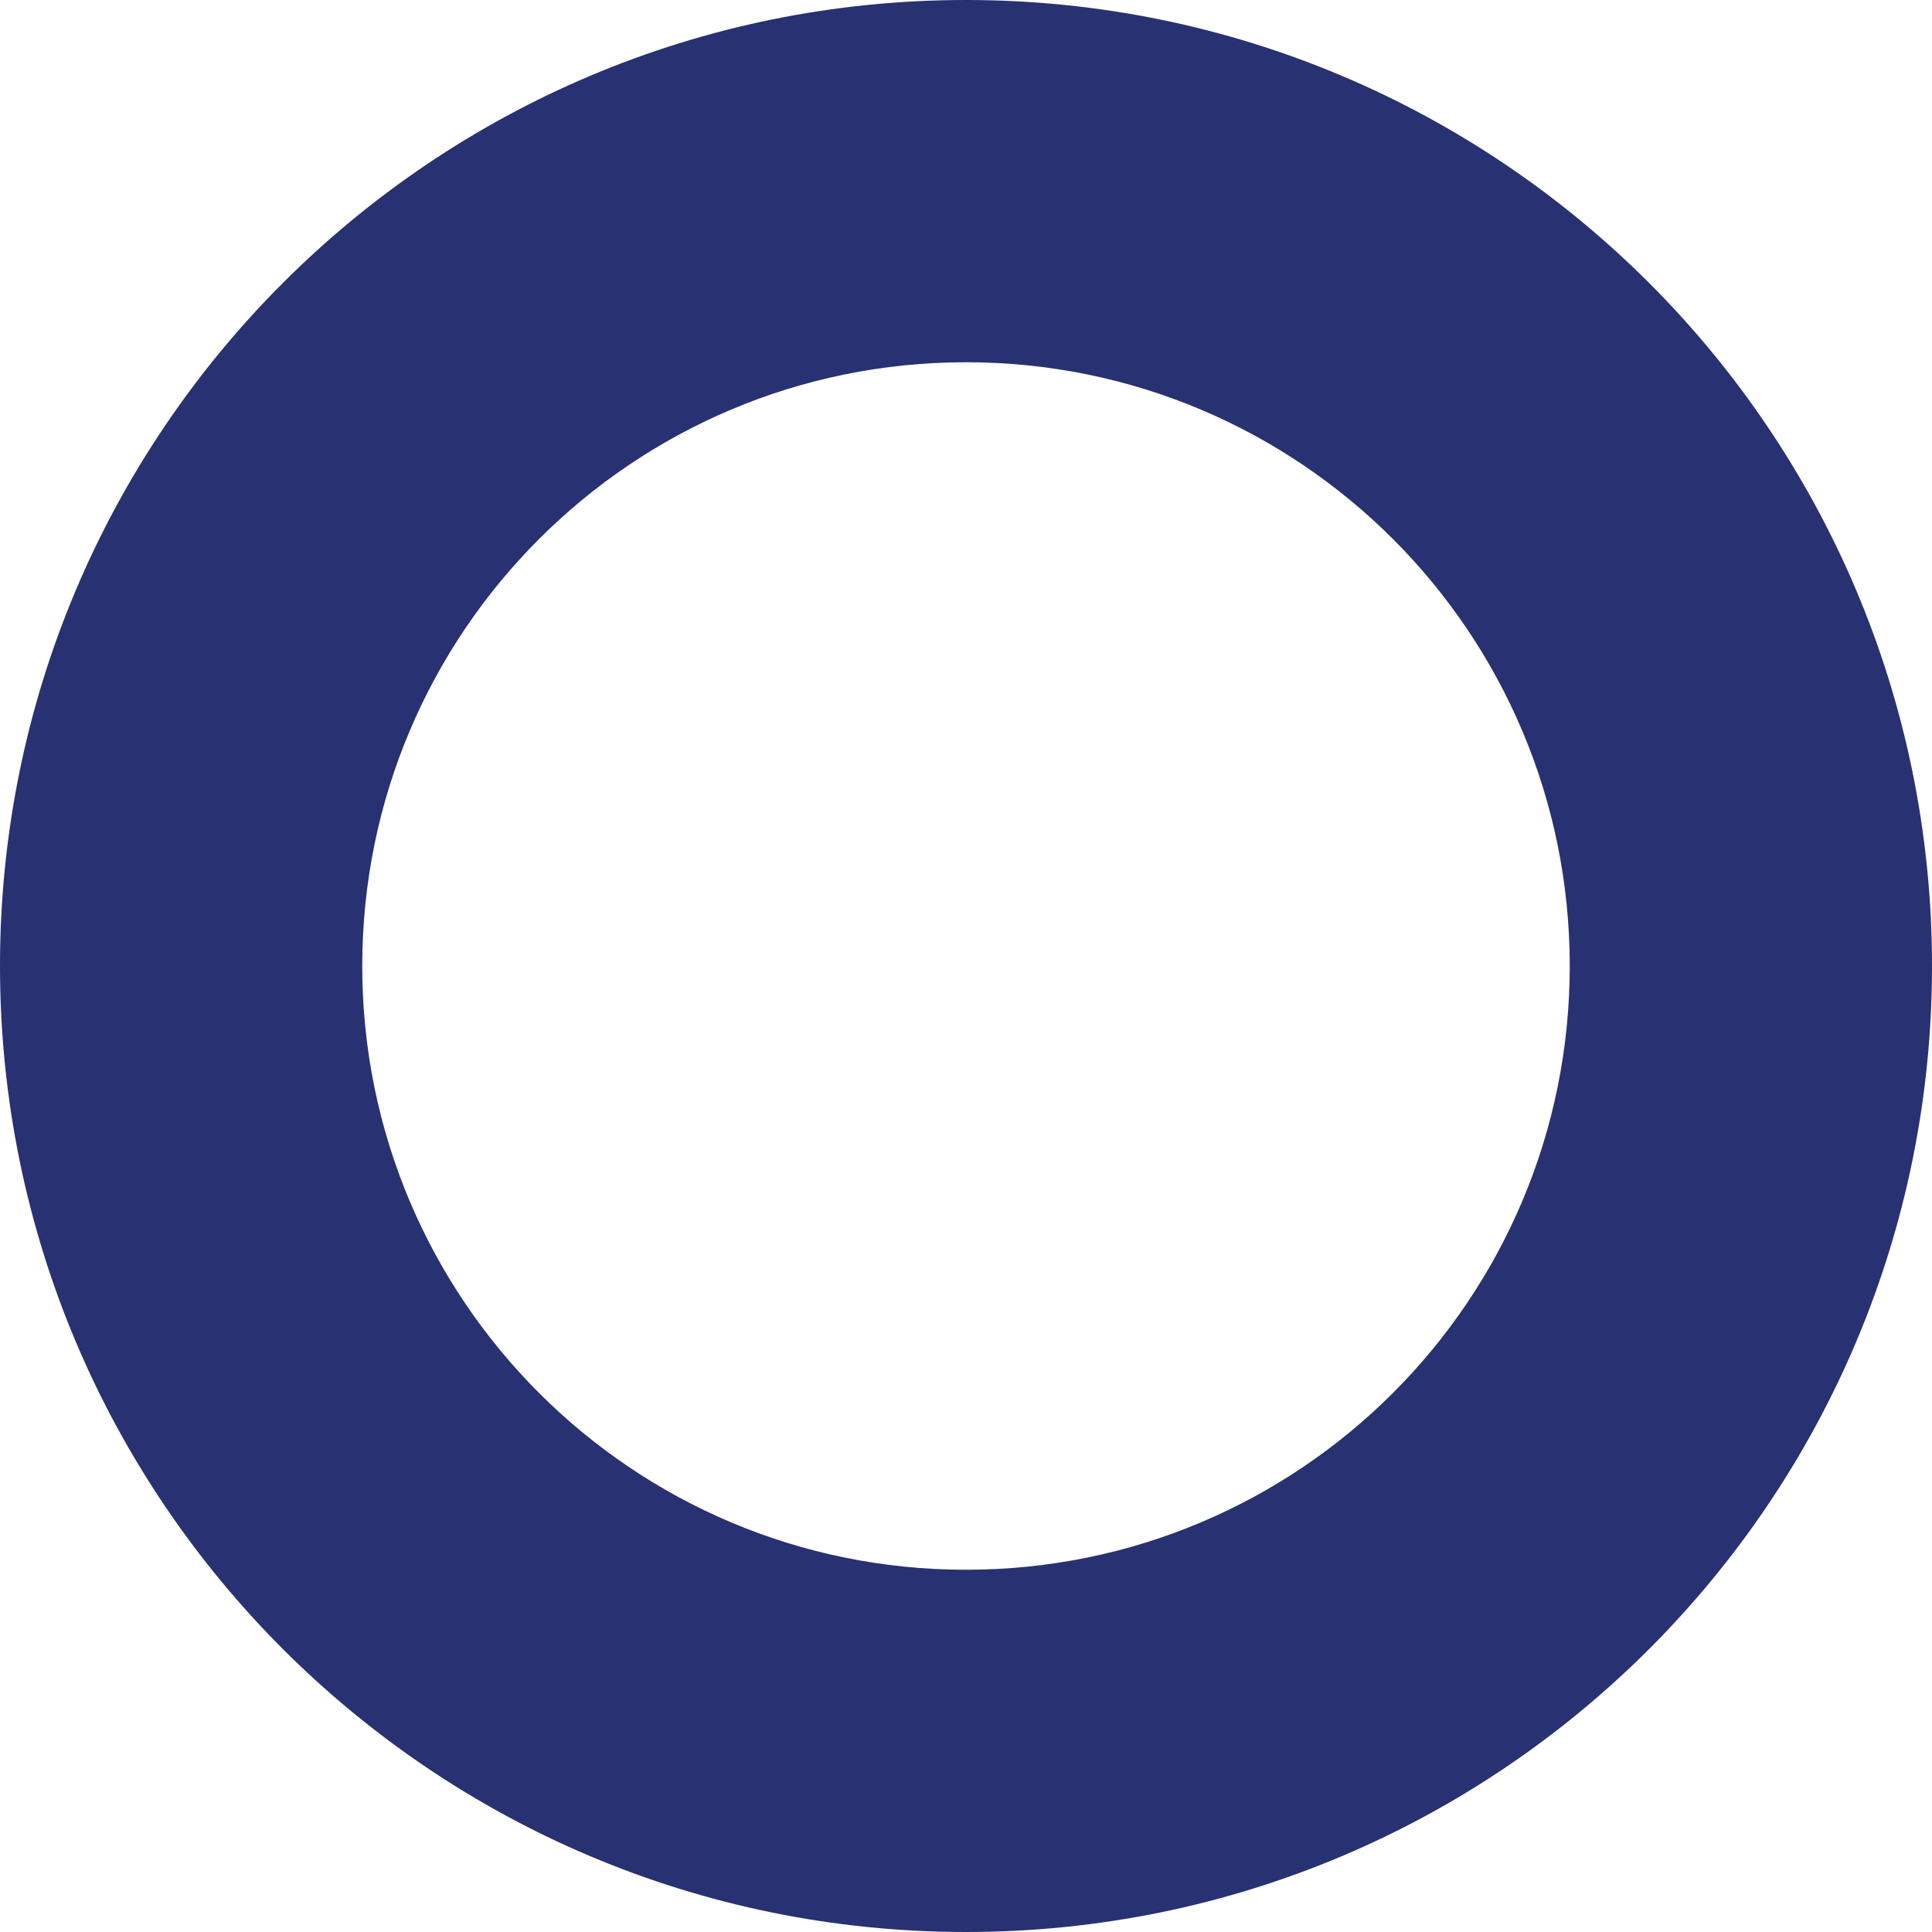
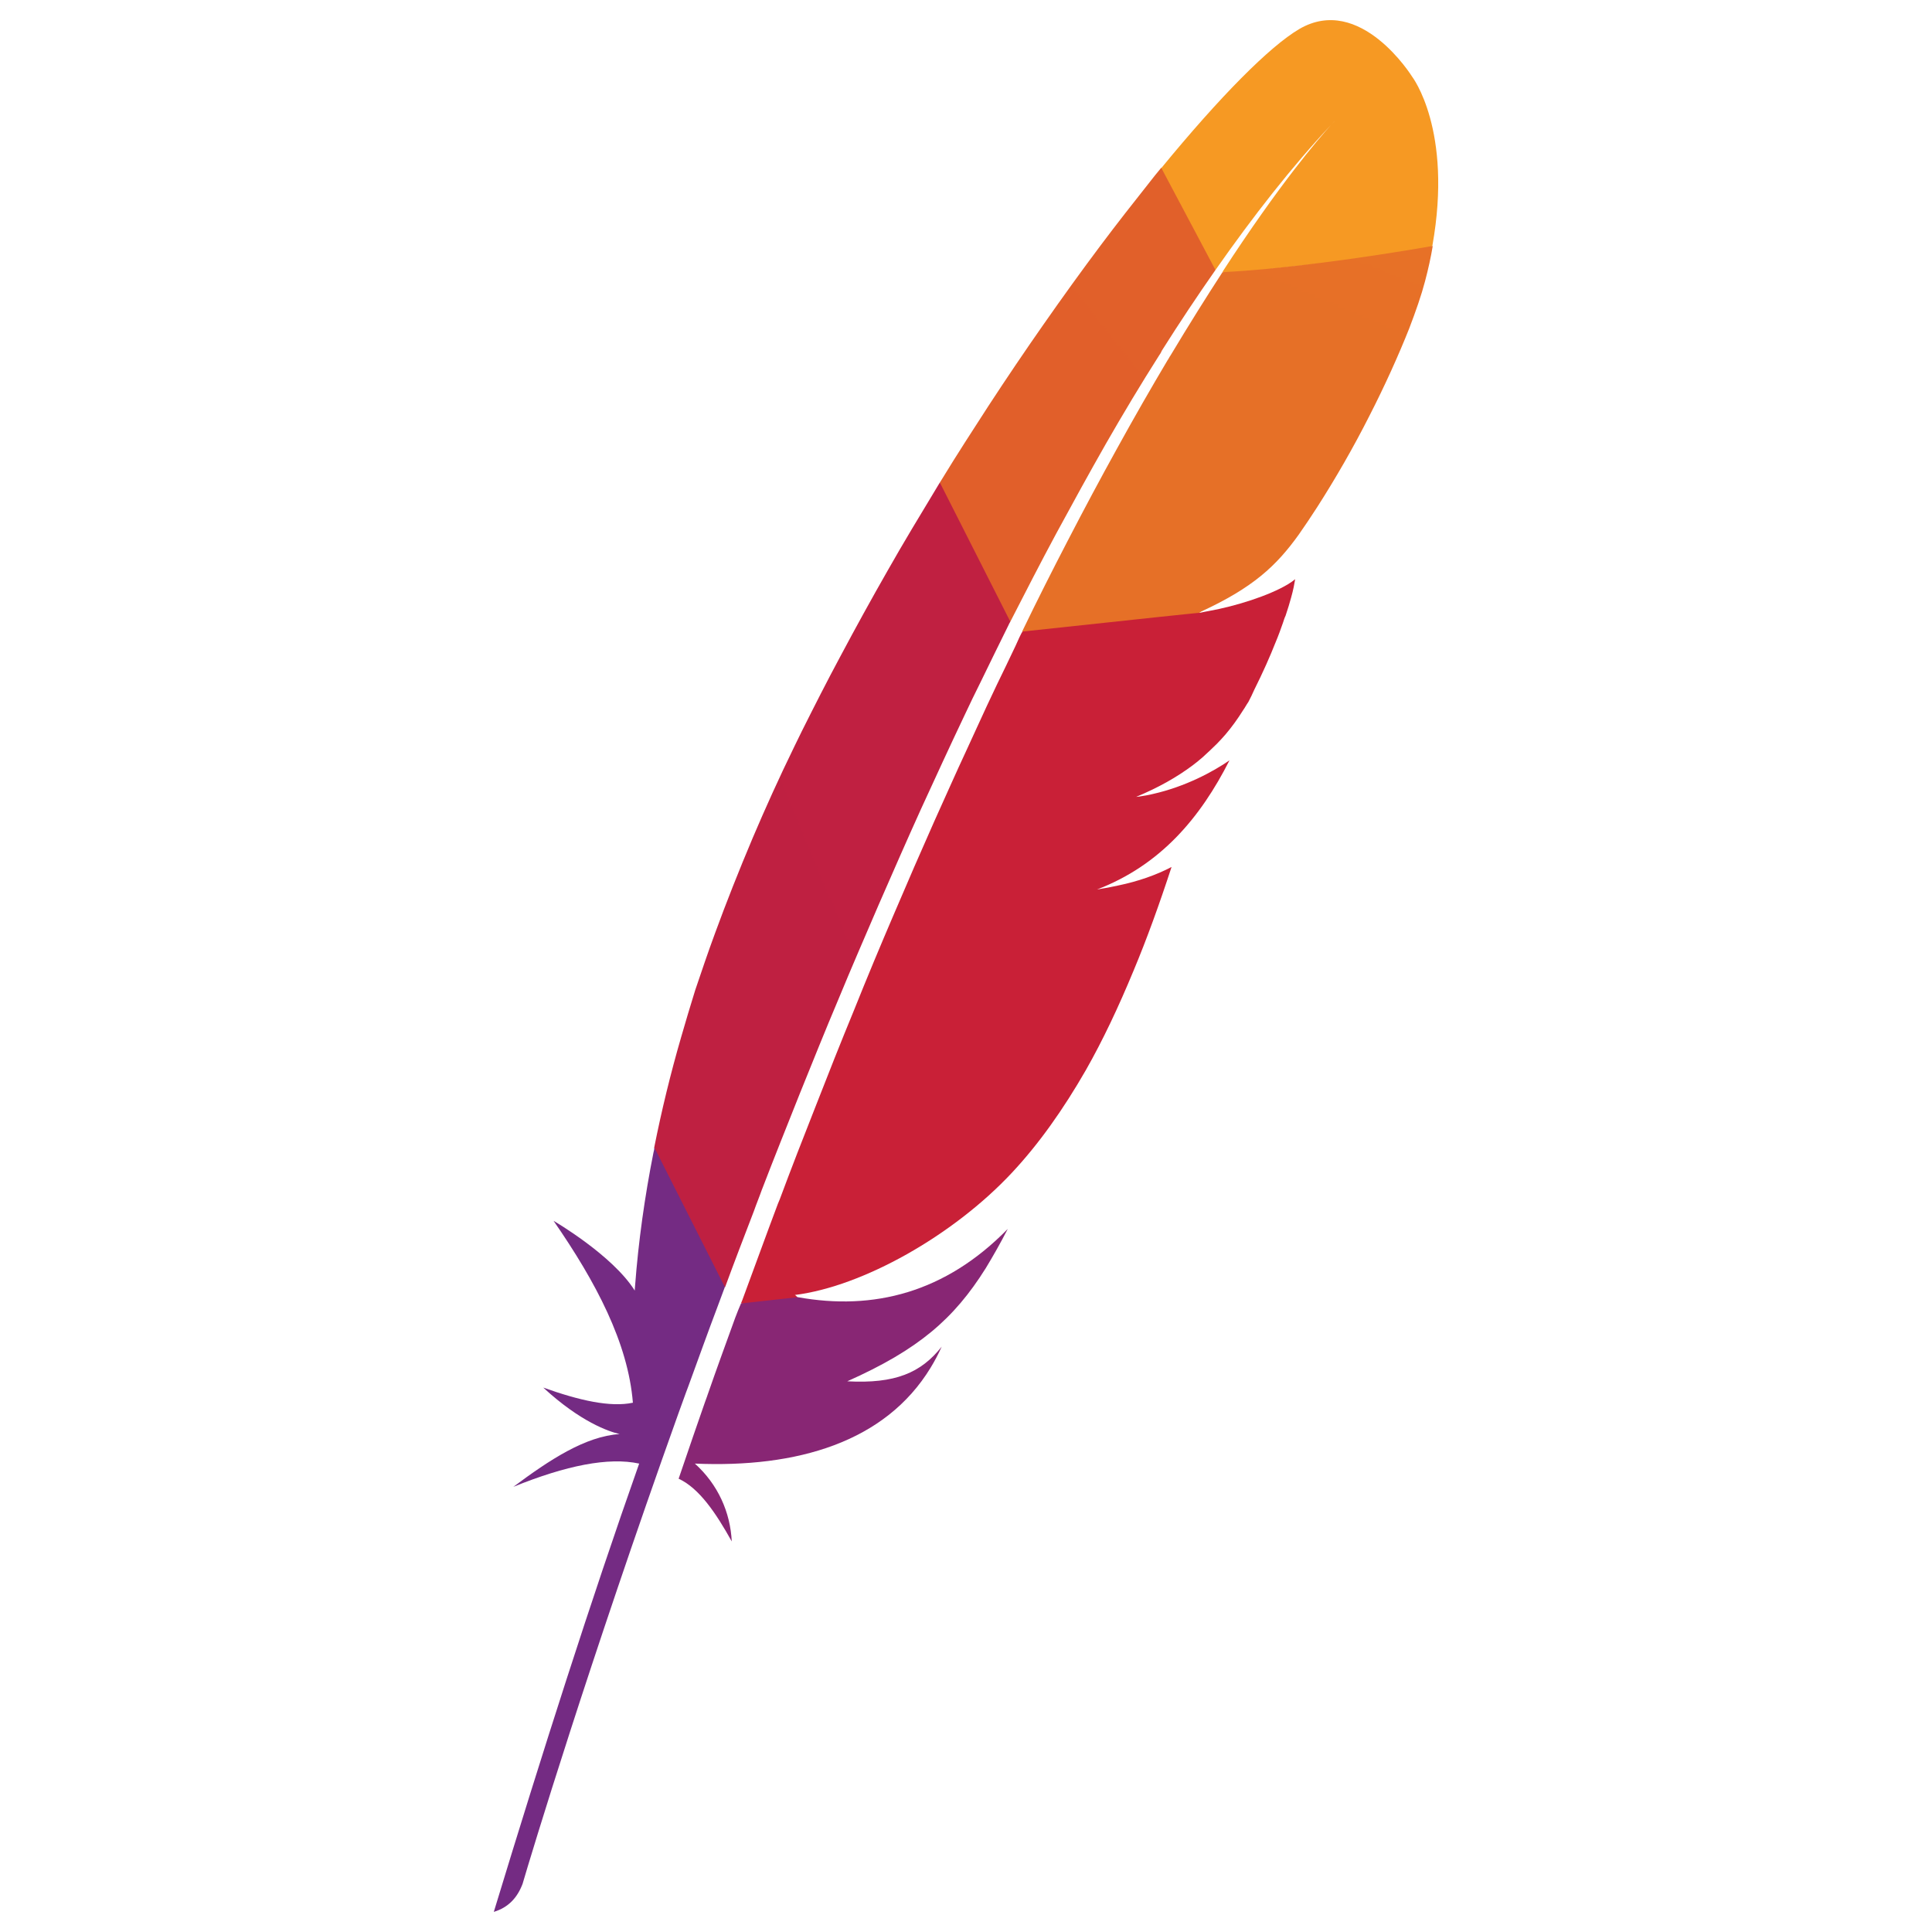
- <svg xmlns="http://www.w3.org/2000/svg" viewBox="0 0 512 512">
-   <path fill="#283172" d="M256 0C114.6 0 0 114.6 0 256s114.6 256 256 256 256-114.6 256-256S397.4 0 256 0zm0 416c-88.4 0-160-71.6-160-160S167.6 96 256 96s160 71.6 160 160-71.6 160-160 160z" />
+ <svg xmlns="http://www.w3.org/2000/svg" fill="none" viewBox="0 0 96 96" id="Apache--Streamline-Svg-Logos" height="24" width="24">
+   <path fill="url(#a)" d="M64.558 1.444c-1.467.862-3.923 3.337-6.857 6.912v.22l2.567 4.748.128.092c1.888-2.695 3.795-5.133 5.738-7.205.147-.165.22-.238.22-.238-.073.073-.147.165-.22.238-.623.697-2.53 2.897-5.39 7.297l.33.073s6.692-.66 9.918-1.21l.183-.165c1.027-5.757-1.008-8.397-1.008-8.397s-2.567-4.143-5.61-2.365Z" />
+   <path fill="url(#b)" d="M52.476 26.524c.825-1.522 1.65-3.025 2.475-4.473.862-1.503 1.742-2.97 2.64-4.382.055-.073.11-.165.147-.257.88-1.393 1.76-2.713 2.658-3.997l-2.695-5.078c-.202.238-.403.495-.605.752-.77.972-1.577 1.998-2.402 3.098-.935 1.247-1.888 2.567-2.86 3.96-.898 1.283-1.815 2.64-2.713 4.015-.77 1.192-1.558 2.402-2.328 3.667-.037.055-.055.092-.092.147v.202l3.355 6.655.147.055c.752-1.467 1.503-2.933 2.273-4.363Z" />
+   <path fill="url(#c)" d="M37.863 59.102c.605-1.577 1.247-3.172 1.888-4.785.623-1.54 1.247-3.098 1.907-4.657.642-1.558 1.32-3.117 1.998-4.693.697-1.595 1.393-3.19 2.108-4.767.715-1.558 1.43-3.117 2.163-4.657.257-.55.532-1.118.807-1.668.458-.953.935-1.907 1.393-2.842.018-.055.055-.092.073-.147L46.7 23.975c-.055.092-.11.183-.165.275-.807 1.338-1.632 2.695-2.42 4.088-.807 1.412-1.595 2.842-2.365 4.29-.66 1.228-1.283 2.457-1.907 3.703-.128.257-.238.495-.367.752-.77 1.577-1.448 3.08-2.072 4.547-.697 1.65-1.32 3.227-1.87 4.73-.367.99-.678 1.925-.99 2.842-.238.77-.477 1.558-.697 2.328-.532 1.833-.972 3.648-1.338 5.482l.055.22 3.355 6.673.11.055c.458-1.247.935-2.493 1.43-3.777.128-.367.275-.715.403-1.082Z" />
+   <path fill="url(#d)" d="M32.474 57.252c-.44 2.218-.752 4.437-.917 6.637 0 .073-.018.147-.018.238-1.1-1.76-4.033-3.465-4.033-3.465 2.108 3.043 3.703 6.068 3.942 9.038-1.118.238-2.658-.11-4.455-.752 1.852 1.705 3.245 2.182 3.795 2.31-1.705.11-3.483 1.283-5.28 2.622 2.622-1.063 4.73-1.485 6.252-1.155-2.402 6.802-4.803 14.319-7.223 22.275.733-.22 1.173-.715 1.43-1.393.422-1.448 3.282-10.909 7.737-23.357.128-.348.257-.715.385-1.063.037-.092.073-.202.11-.293.477-1.302.953-2.64 1.467-3.997.11-.312.238-.623.348-.935v-.018l-3.502-6.93c0 .092-.018.165-.037.238Z" />
+   <path fill="url(#e)" d="M60.744 13.525c-.788 1.21-1.65 2.585-2.585 4.143-.055.073-.092.165-.147.238-.807 1.357-1.65 2.823-2.548 4.455-.77 1.393-1.577 2.897-2.42 4.528-.733 1.412-1.485 2.897-2.255 4.492l.165.073 8.525-.917.202-.147c2.585-1.192 3.74-2.273 4.858-3.832.293-.422.605-.88.898-1.338.917-1.43 1.815-2.988 2.603-4.547.77-1.503 1.448-3.007 1.98-4.345.33-.862.605-1.65.788-2.347.165-.623.293-1.21.385-1.76-3.447.605-7.682 1.173-10.45 1.302Z" />
+   <path fill="url(#f)" d="M50.459 32.098c-.293.623-.605 1.265-.917 1.907-.33.697-.678 1.43-1.008 2.163-.165.367-.348.752-.513 1.118-.532 1.137-1.045 2.31-1.595 3.52-.66 1.485-1.338 3.043-2.017 4.638-.66 1.54-1.32 3.117-1.98 4.767-.642 1.558-1.283 3.172-1.925 4.822-.587 1.485-1.173 2.988-1.76 4.565-.037.073-.055.147-.092.22-.587 1.558-1.159 3.144-1.764 4.775-.018.037-.051.132-.069.169l.127.028 2.55-.274.144-.059c-.055-.018-.089-.092-.144-.11 3.373-.422 7.865-2.952 10.78-6.068 1.338-1.43 2.548-3.135 3.685-5.115.843-1.485 1.613-3.117 2.365-4.932.66-1.577 1.283-3.3 1.888-5.152-.77.403-1.668.715-2.64.917-.165.037-.348.073-.532.11-.183.037-.367.055-.532.092 3.153-1.21 5.133-3.557 6.582-6.417-.825.568-2.182 1.302-3.795 1.668-.22.055-.44.092-.678.128-.055 0-.11.018-.165.018 1.1-.458 2.017-.972 2.823-1.577.165-.128.33-.257.495-.403.238-.22.477-.44.697-.66.147-.147.275-.293.422-.458.312-.367.605-.77.88-1.21.092-.128.165-.275.257-.403.11-.202.202-.403.293-.605.44-.88.788-1.668 1.063-2.365.147-.348.257-.66.367-.972.037-.11.073-.238.128-.348.11-.33.202-.623.275-.898.11-.385.165-.697.202-.917-.11.092-.22.165-.367.257-.953.568-2.585 1.082-3.905 1.32-.183.037-.312.055-.458.092.012-.012-2.928.299-8.821.933-.037.037-.254.497-.346.717Z" />
+   <path fill="url(#g)" d="M36.544 65.446c-.458 1.265-.935 2.567-1.393 3.887 0 .018-.018.037-.018.055-.073.183-.128.367-.202.568-.312.898-.587 1.687-1.21 3.52 1.027.477 1.852 1.705 2.64 3.117-.073-1.448-.678-2.823-1.833-3.868 5.078.22 9.46-1.063 11.715-4.767.202-.33.385-.678.55-1.045-1.027 1.302-2.31 1.852-4.693 1.723 3.538-1.577 5.298-3.098 6.875-5.61.367-.605.733-1.247 1.1-1.962-3.098 3.172-6.673 4.07-10.432 3.392l-2.823.312c-.092.202-.183.44-.275.678Z" />
+   <defs>
+     <linearGradient id="a" x1="282.93" x2="2227.43" y1="804.954" y2="157.751" gradientUnits="userSpaceOnUse">
+       <stop stop-color="#f69923" />
+       <stop offset=".312" stop-color="#f79a23" />
+       <stop offset=".838" stop-color="#e97826" />
+     </linearGradient>
+     <linearGradient id="b" x1="-2934.07" x2="3707.65" y1="8908.33" y2="3654.76" gradientUnits="userSpaceOnUse">
+       <stop offset=".323" stop-color="#9e2064" />
+       <stop offset=".63" stop-color="#c92037" />
+       <stop offset=".751" stop-color="#cd2335" />
+       <stop offset="1" stop-color="#e97826" />
+     </linearGradient>
+     <linearGradient id="c" x1="-1383.62" x2="5084.3" y1="6838.26" y2="4122.75" gradientUnits="userSpaceOnUse">
+       <stop offset=".323" stop-color="#9e2064" />
+       <stop offset=".63" stop-color="#c92037" />
+       <stop offset=".751" stop-color="#cd2335" />
+       <stop offset="1" stop-color="#e97826" />
+     </linearGradient>
+     <linearGradient id="d" x1="-185.673" x2="2691.24" y1="2995.72" y2="2432.55" gradientUnits="userSpaceOnUse">
+       <stop stop-color="#282662" />
+       <stop offset=".095" stop-color="#662e8d" />
+       <stop offset=".788" stop-color="#9f2064" />
+       <stop offset=".949" stop-color="#cd2032" />
+     </linearGradient>
+     <linearGradient id="e" x1="-2597.47" x2="1025.06" y1="8930.37" y2="184.681" gradientUnits="userSpaceOnUse">
+       <stop offset=".323" stop-color="#9e2064" />
+       <stop offset=".63" stop-color="#c92037" />
+       <stop offset=".751" stop-color="#cd2335" />
+       <stop offset="1" stop-color="#e97826" />
+     </linearGradient>
+     <linearGradient id="f" x1="-923.685" x2="4822.76" y1="6788.27" y2="-424.906" gradientUnits="userSpaceOnUse">
+       <stop offset=".323" stop-color="#9e2064" />
+       <stop offset=".63" stop-color="#c92037" />
+       <stop offset=".751" stop-color="#cd2335" />
+       <stop offset="1" stop-color="#e97826" />
+     </linearGradient>
+     <linearGradient id="g" x1="-303.473" x2="1882.78" y1="3051.3" y2="-2148.73" gradientUnits="userSpaceOnUse">
+       <stop stop-color="#282662" />
+       <stop offset=".095" stop-color="#662e8d" />
+       <stop offset=".788" stop-color="#9f2064" />
+       <stop offset=".949" stop-color="#cd2032" />
+     </linearGradient>
+   </defs>
</svg>
